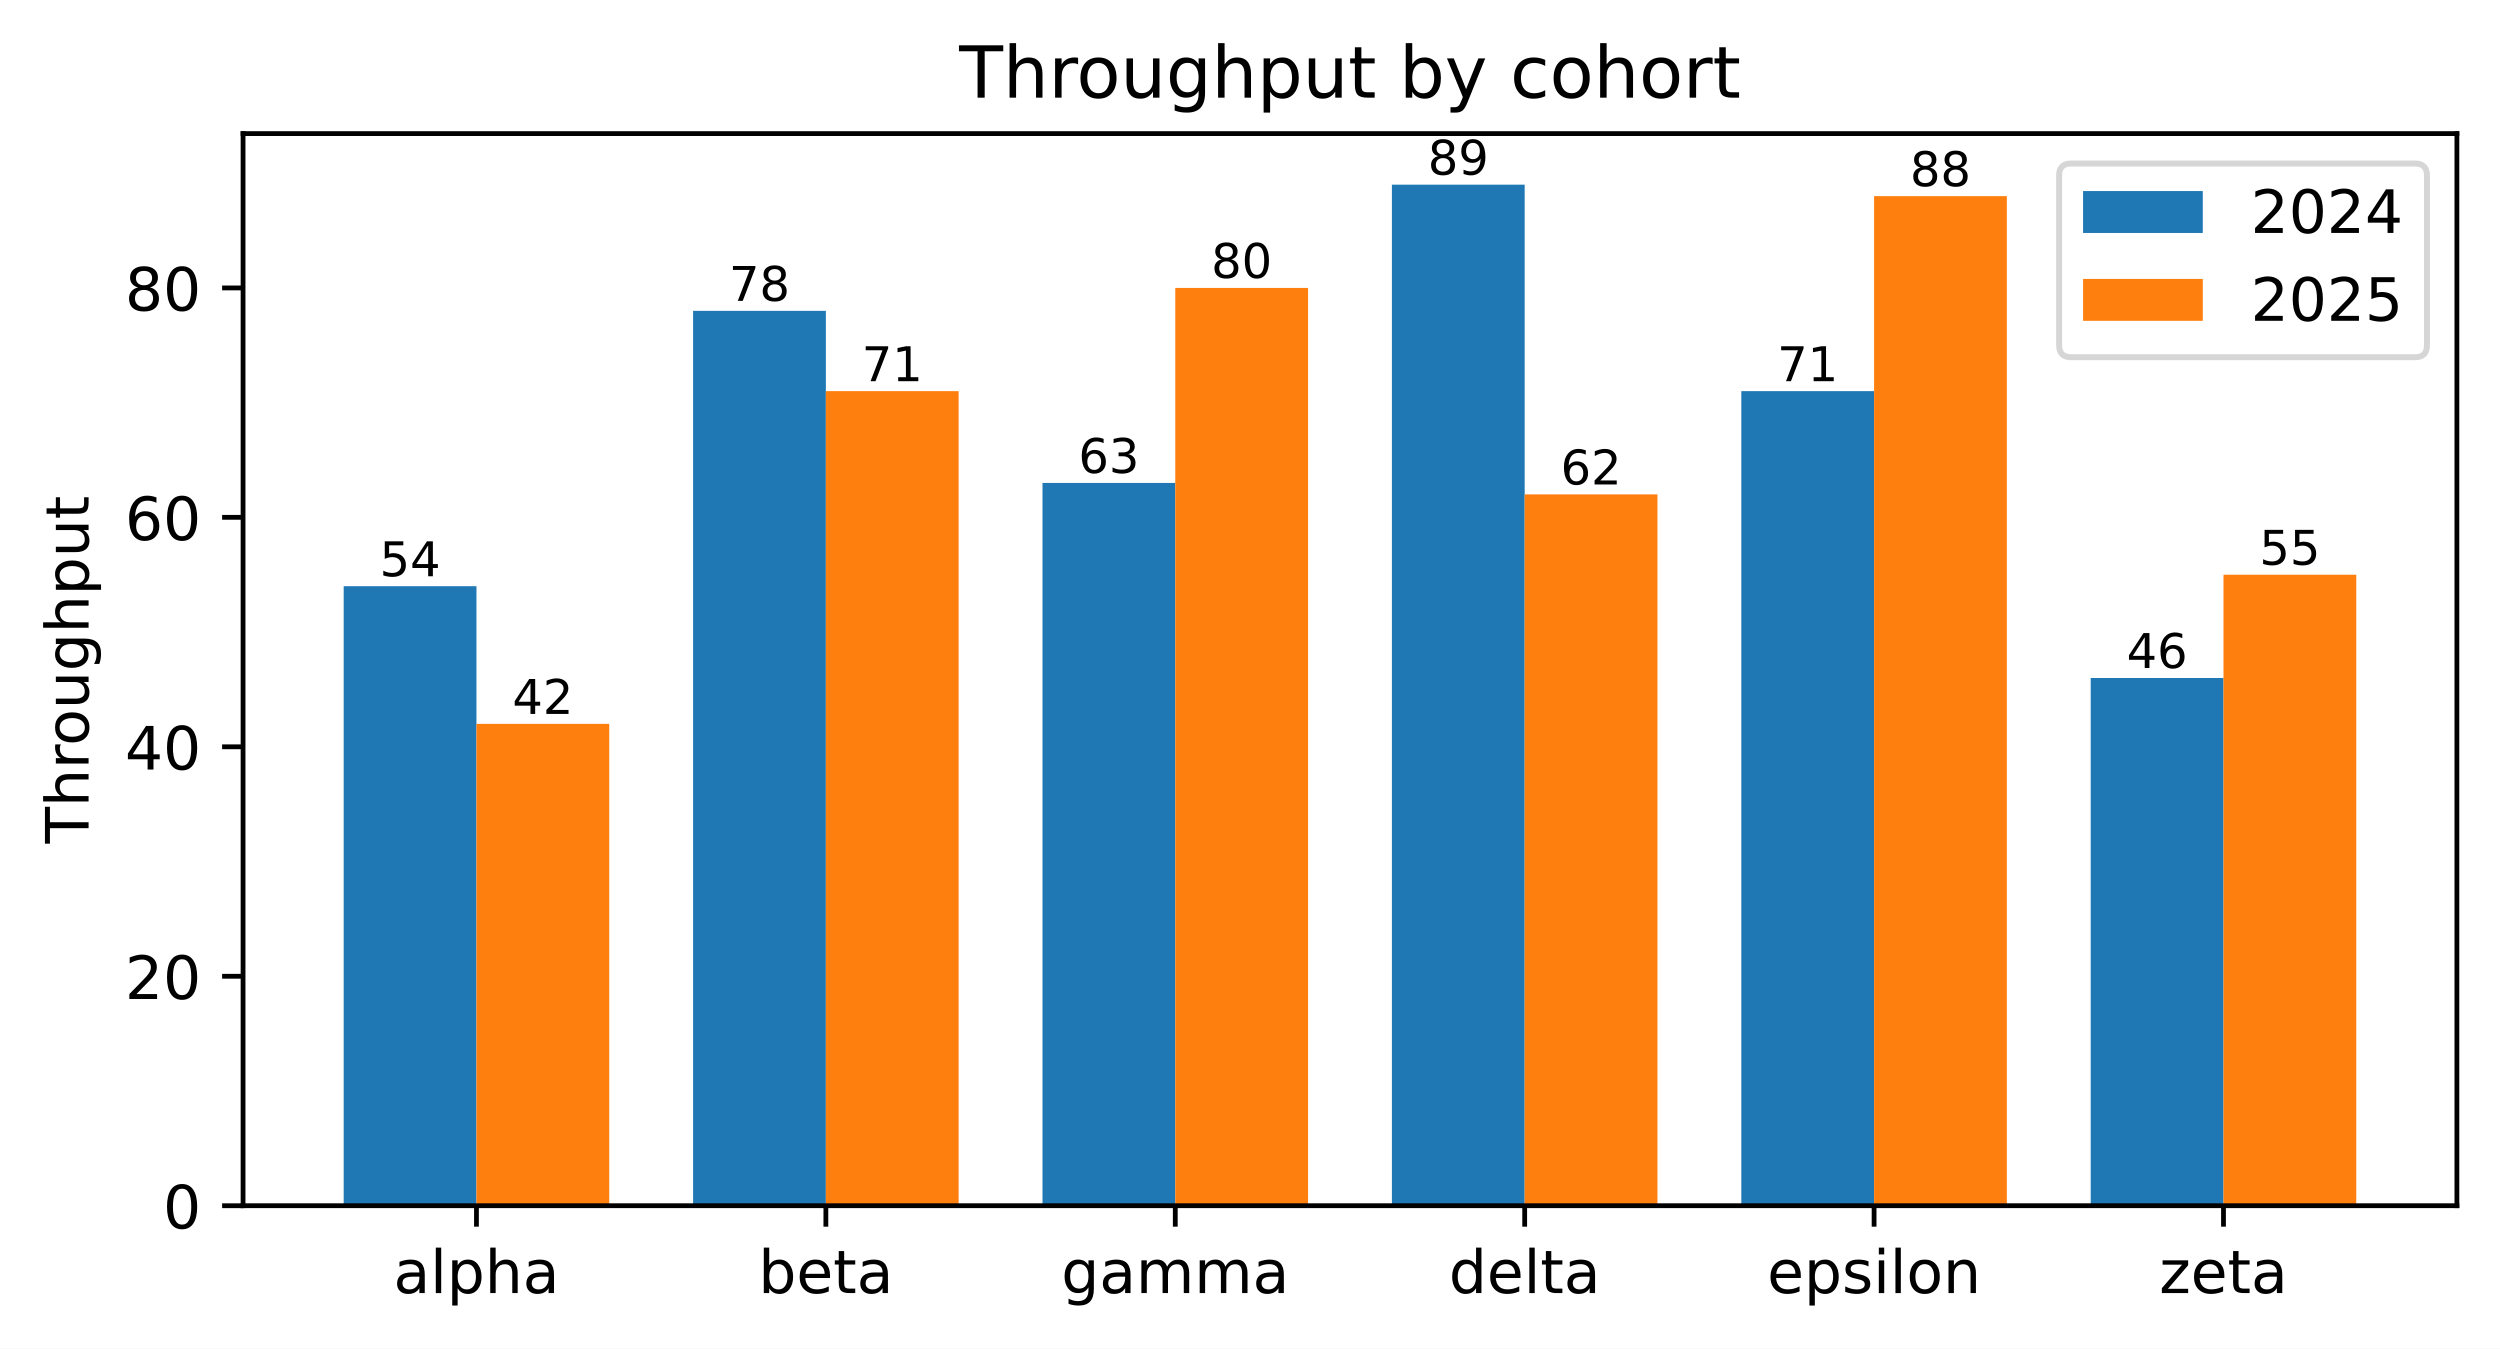
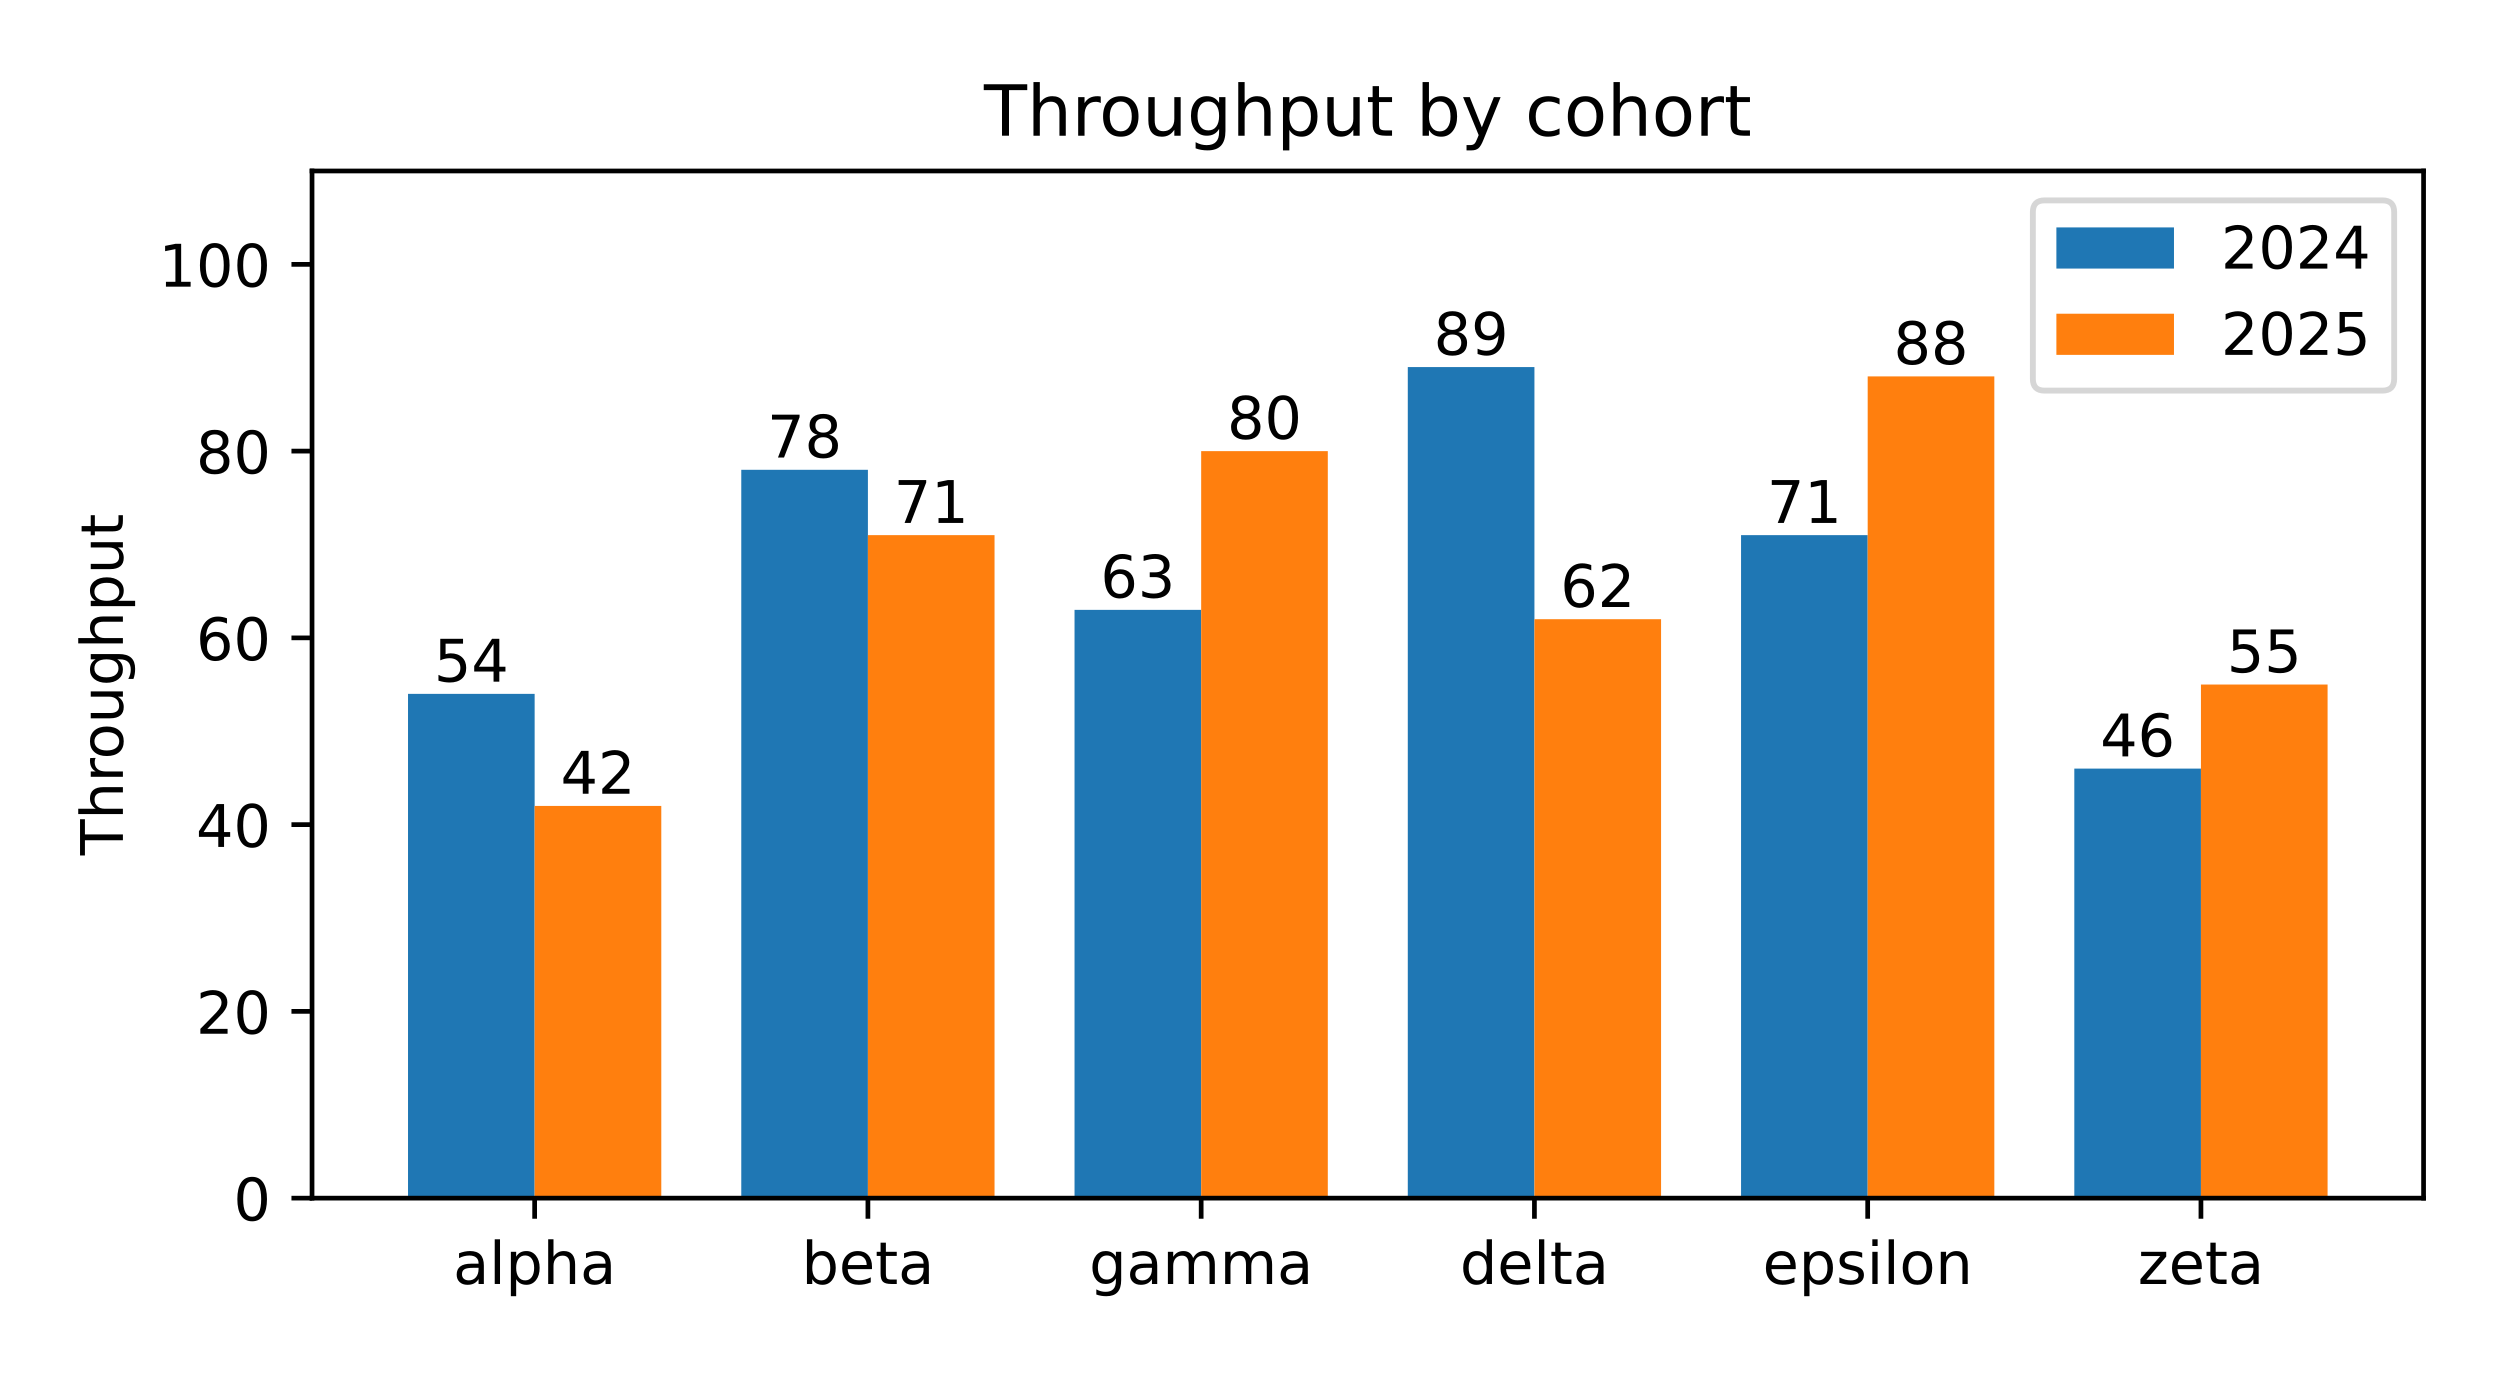
- <svg xmlns="http://www.w3.org/2000/svg" xmlns:xlink="http://www.w3.org/1999/xlink" width="417.63pt" height="225.295pt" viewBox="0 0 417.63 225.295" version="1.1">
+ <svg xmlns="http://www.w3.org/2000/svg" xmlns:xlink="http://www.w3.org/1999/xlink" width="425.197pt" height="233.858pt" viewBox="0 0 425.197 233.858" version="1.1">
  <defs>
    <style type="text/css">*{stroke-linejoin: round; stroke-linecap: butt}</style>
  </defs>
  <g id="figure_1">
    <g id="patch_1">
-       <path d="M 0 225.295  L 417.63 225.295  L 417.63 0  L 0 0  z " style="fill: #ffffff" />
+       <path d="M 0 233.858  L 425.197 233.858  L 425.197 0  L 0 0  z " style="fill: #ffffff" />
    </g>
    <g id="axes_1">
      <g id="patch_2">
-         <path d="M 40.603 201.416  L 410.43 201.416  L 410.43 22.318  L 40.603 22.318  z " style="fill: #ffffff" />
+         <path d="M 53.07 203.778  L 412.197 203.778  L 412.197 29.08  L 53.07 29.08  z " style="fill: #ffffff" />
      </g>
      <g id="patch_3">
-         <path d="M 57.413 201.416  L 79.594 201.416  L 79.594 97.925  L 57.413 97.925  z " clip-path="url(#p00ff4801db)" style="fill: #1f77b4" />
+         <path d="M 69.394 203.778  L 90.932 203.778  L 90.932 118.017  L 69.394 118.017  z " clip-path="url(#p90a8cf8853)" style="fill: #1f77b4" />
      </g>
      <g id="patch_4">
-         <path d="M 115.783 201.416  L 137.963 201.416  L 137.963 51.928  L 115.783 51.928  z " clip-path="url(#p00ff4801db)" style="fill: #1f77b4" />
+         <path d="M 126.074 203.778  L 147.613 203.778  L 147.613 79.901  L 126.074 79.901  z " clip-path="url(#p90a8cf8853)" style="fill: #1f77b4" />
      </g>
      <g id="patch_5">
-         <path d="M 174.152 201.416  L 196.332 201.416  L 196.332 80.676  L 174.152 80.676  z " clip-path="url(#p00ff4801db)" style="fill: #1f77b4" />
+         <path d="M 182.755 203.778  L 204.293 203.778  L 204.293 103.724  L 182.755 103.724  z " clip-path="url(#p90a8cf8853)" style="fill: #1f77b4" />
      </g>
      <g id="patch_6">
-         <path d="M 232.521 201.416  L 254.701 201.416  L 254.701 30.847  L 232.521 30.847  z " clip-path="url(#p00ff4801db)" style="fill: #1f77b4" />
+         <path d="M 239.435 203.778  L 260.974 203.778  L 260.974 62.431  L 239.435 62.431  z " clip-path="url(#p90a8cf8853)" style="fill: #1f77b4" />
      </g>
      <g id="patch_7">
-         <path d="M 290.89 201.416  L 313.07 201.416  L 313.07 65.344  L 290.89 65.344  z " clip-path="url(#p00ff4801db)" style="fill: #1f77b4" />
+         <path d="M 296.115 203.778  L 317.654 203.778  L 317.654 91.018  L 296.115 91.018  z " clip-path="url(#p90a8cf8853)" style="fill: #1f77b4" />
      </g>
      <g id="patch_8">
-         <path d="M 349.259 201.416  L 371.439 201.416  L 371.439 113.257  L 349.259 113.257  z " clip-path="url(#p00ff4801db)" style="fill: #1f77b4" />
+         <path d="M 352.796 203.778  L 374.334 203.778  L 374.334 130.723  L 352.796 130.723  z " clip-path="url(#p90a8cf8853)" style="fill: #1f77b4" />
      </g>
      <g id="patch_9">
-         <path d="M 79.594 201.416  L 101.774 201.416  L 101.774 120.923  L 79.594 120.923  z " clip-path="url(#p00ff4801db)" style="fill: #ff7f0e" />
+         <path d="M 90.932 203.778  L 112.471 203.778  L 112.471 137.075  L 90.932 137.075  z " clip-path="url(#p90a8cf8853)" style="fill: #ff7f0e" />
      </g>
      <g id="patch_10">
-         <path d="M 137.963 201.416  L 160.143 201.416  L 160.143 65.344  L 137.963 65.344  z " clip-path="url(#p00ff4801db)" style="fill: #ff7f0e" />
+         <path d="M 147.613 203.778  L 169.151 203.778  L 169.151 91.018  L 147.613 91.018  z " clip-path="url(#p90a8cf8853)" style="fill: #ff7f0e" />
      </g>
      <g id="patch_11">
-         <path d="M 196.332 201.416  L 218.512 201.416  L 218.512 48.095  L 196.332 48.095  z " clip-path="url(#p00ff4801db)" style="fill: #ff7f0e" />
+         <path d="M 204.293 203.778  L 225.832 203.778  L 225.832 76.725  L 204.293 76.725  z " clip-path="url(#p90a8cf8853)" style="fill: #ff7f0e" />
      </g>
      <g id="patch_12">
-         <path d="M 254.701 201.416  L 276.881 201.416  L 276.881 82.593  L 254.701 82.593  z " clip-path="url(#p00ff4801db)" style="fill: #ff7f0e" />
+         <path d="M 260.974 203.778  L 282.512 203.778  L 282.512 105.312  L 260.974 105.312  z " clip-path="url(#p90a8cf8853)" style="fill: #ff7f0e" />
      </g>
      <g id="patch_13">
-         <path d="M 313.07 201.416  L 335.251 201.416  L 335.251 32.763  L 313.07 32.763  z " clip-path="url(#p00ff4801db)" style="fill: #ff7f0e" />
+         <path d="M 317.654 203.778  L 339.193 203.778  L 339.193 64.02  L 317.654 64.02  z " clip-path="url(#p90a8cf8853)" style="fill: #ff7f0e" />
      </g>
      <g id="patch_14">
-         <path d="M 371.439 201.416  L 393.62 201.416  L 393.62 96.008  L 371.439 96.008  z " clip-path="url(#p00ff4801db)" style="fill: #ff7f0e" />
+         <path d="M 374.334 203.778  L 395.873 203.778  L 395.873 116.429  L 374.334 116.429  z " clip-path="url(#p90a8cf8853)" style="fill: #ff7f0e" />
      </g>
      <g id="matplotlib.axis_1">
        <g id="xtick_1">
          <g id="line2d_1">
            <defs>
-               <path id="m8baa1c32b5" d="M 0 0  L 0 3.5  " style="stroke: #000000; stroke-width: 0.8" />
+               <path id="mdf780c3051" d="M 0 0  L 0 3.5  " style="stroke: #000000; stroke-width: 0.8" />
            </defs>
            <g>
-               <use xlink:href="#m8baa1c32b5" x="79.594" y="201.416" style="stroke: #000000; stroke-width: 0.8" />
+               <use xlink:href="#mdf780c3051" x="90.932" y="203.778" style="stroke: #000000; stroke-width: 0.8" />
            </g>
          </g>
          <g id="text_1">
-             <g transform="translate(65.73355 216.0148) scale(0.1 -0.1)">
+             <g transform="translate(77.07233 218.3767) scale(0.1 -0.1)">
              <defs>
                <path id="DejaVuSans-61" d="M 2194 1759  Q 1497 1759 1228 1600  Q 959 1441 959 1056  Q 959 750 1161 570  Q 1363 391 1709 391  Q 2188 391 2477 730  Q 2766 1069 2766 1631  L 2766 1759  L 2194 1759  z M 3341 1997  L 3341 0  L 2766 0  L 2766 531  Q 2569 213 2275 61  Q 1981 -91 1556 -91  Q 1019 -91 701 211  Q 384 513 384 1019  Q 384 1609 779 1909  Q 1175 2209 1959 2209  L 2766 2209  L 2766 2266  Q 2766 2663 2505 2880  Q 2244 3097 1772 3097  Q 1472 3097 1187 3025  Q 903 2953 641 2809  L 641 3341  Q 956 3463 1253 3523  Q 1550 3584 1831 3584  Q 2591 3584 2966 3190  Q 3341 2797 3341 1997  z " transform="scale(0.015625)" />
                <path id="DejaVuSans-6c" d="M 603 4863  L 1178 4863  L 1178 0  L 603 0  L 603 4863  z " transform="scale(0.015625)" />
                <path id="DejaVuSans-70" d="M 1159 525  L 1159 -1331  L 581 -1331  L 581 3500  L 1159 3500  L 1159 2969  Q 1341 3281 1617 3432  Q 1894 3584 2278 3584  Q 2916 3584 3314 3078  Q 3713 2572 3713 1747  Q 3713 922 3314 415  Q 2916 -91 2278 -91  Q 1894 -91 1617 61  Q 1341 213 1159 525  z M 3116 1747  Q 3116 2381 2855 2742  Q 2594 3103 2138 3103  Q 1681 3103 1420 2742  Q 1159 2381 1159 1747  Q 1159 1113 1420 752  Q 1681 391 2138 391  Q 2594 391 2855 752  Q 3116 1113 3116 1747  z " transform="scale(0.015625)" />
                <path id="DejaVuSans-68" d="M 3513 2113  L 3513 0  L 2938 0  L 2938 2094  Q 2938 2591 2744 2837  Q 2550 3084 2163 3084  Q 1697 3084 1428 2787  Q 1159 2491 1159 1978  L 1159 0  L 581 0  L 581 4863  L 1159 4863  L 1159 2956  Q 1366 3272 1645 3428  Q 1925 3584 2291 3584  Q 2894 3584 3203 3211  Q 3513 2838 3513 2113  z " transform="scale(0.015625)" />
              </defs>
              <use xlink:href="#DejaVuSans-61" />
              <use xlink:href="#DejaVuSans-6c" transform="translate(61.2793 0)" />
              <use xlink:href="#DejaVuSans-70" transform="translate(89.0625 0)" />
              <use xlink:href="#DejaVuSans-68" transform="translate(152.5391 0)" />
              <use xlink:href="#DejaVuSans-61" transform="translate(215.918 0)" />
            </g>
          </g>
        </g>
        <g id="xtick_2">
          <g id="line2d_2">
            <g>
-               <use xlink:href="#m8baa1c32b5" x="137.963" y="201.416" style="stroke: #000000; stroke-width: 0.8" />
+               <use xlink:href="#mdf780c3051" x="147.613" y="203.778" style="stroke: #000000; stroke-width: 0.8" />
            </g>
          </g>
          <g id="text_2">
-             <g transform="translate(126.6878 216.0148) scale(0.1 -0.1)">
+             <g transform="translate(136.3379 218.3767) scale(0.1 -0.1)">
              <defs>
                <path id="DejaVuSans-62" d="M 3116 1747  Q 3116 2381 2855 2742  Q 2594 3103 2138 3103  Q 1681 3103 1420 2742  Q 1159 2381 1159 1747  Q 1159 1113 1420 752  Q 1681 391 2138 391  Q 2594 391 2855 752  Q 3116 1113 3116 1747  z M 1159 2969  Q 1341 3281 1617 3432  Q 1894 3584 2278 3584  Q 2916 3584 3314 3078  Q 3713 2572 3713 1747  Q 3713 922 3314 415  Q 2916 -91 2278 -91  Q 1894 -91 1617 61  Q 1341 213 1159 525  L 1159 0  L 581 0  L 581 4863  L 1159 4863  L 1159 2969  z " transform="scale(0.015625)" />
                <path id="DejaVuSans-65" d="M 3597 1894  L 3597 1613  L 953 1613  Q 991 1019 1311 708  Q 1631 397 2203 397  Q 2534 397 2845 478  Q 3156 559 3463 722  L 3463 178  Q 3153 47 2828 -22  Q 2503 -91 2169 -91  Q 1331 -91 842 396  Q 353 884 353 1716  Q 353 2575 817 3079  Q 1281 3584 2069 3584  Q 2775 3584 3186 3129  Q 3597 2675 3597 1894  z M 3022 2063  Q 3016 2534 2758 2815  Q 2500 3097 2075 3097  Q 1594 3097 1305 2825  Q 1016 2553 972 2059  L 3022 2063  z " transform="scale(0.015625)" />
                <path id="DejaVuSans-74" d="M 1172 4494  L 1172 3500  L 2356 3500  L 2356 3053  L 1172 3053  L 1172 1153  Q 1172 725 1289 603  Q 1406 481 1766 481  L 2356 481  L 2356 0  L 1766 0  Q 1100 0 847 248  Q 594 497 594 1153  L 594 3053  L 172 3053  L 172 3500  L 594 3500  L 594 4494  L 1172 4494  z " transform="scale(0.015625)" />
              </defs>
              <use xlink:href="#DejaVuSans-62" />
              <use xlink:href="#DejaVuSans-65" transform="translate(63.47656 0)" />
              <use xlink:href="#DejaVuSans-74" transform="translate(125 0)" />
              <use xlink:href="#DejaVuSans-61" transform="translate(164.209 0)" />
            </g>
          </g>
        </g>
        <g id="xtick_3">
          <g id="line2d_3">
            <g>
-               <use xlink:href="#m8baa1c32b5" x="196.332" y="201.416" style="stroke: #000000; stroke-width: 0.8" />
+               <use xlink:href="#mdf780c3051" x="204.293" y="203.778" style="stroke: #000000; stroke-width: 0.8" />
            </g>
          </g>
          <g id="text_3">
-             <g transform="translate(177.289 216.0148) scale(0.1 -0.1)">
+             <g transform="translate(185.2503 218.3767) scale(0.1 -0.1)">
              <defs>
                <path id="DejaVuSans-67" d="M 2906 1791  Q 2906 2416 2648 2759  Q 2391 3103 1925 3103  Q 1463 3103 1205 2759  Q 947 2416 947 1791  Q 947 1169 1205 825  Q 1463 481 1925 481  Q 2391 481 2648 825  Q 2906 1169 2906 1791  z M 3481 434  Q 3481 -459 3084 -895  Q 2688 -1331 1869 -1331  Q 1566 -1331 1297 -1286  Q 1028 -1241 775 -1147  L 775 -588  Q 1028 -725 1275 -790  Q 1522 -856 1778 -856  Q 2344 -856 2625 -561  Q 2906 -266 2906 331  L 2906 616  Q 2728 306 2450 153  Q 2172 0 1784 0  Q 1141 0 747 490  Q 353 981 353 1791  Q 353 2603 747 3093  Q 1141 3584 1784 3584  Q 2172 3584 2450 3431  Q 2728 3278 2906 2969  L 2906 3500  L 3481 3500  L 3481 434  z " transform="scale(0.015625)" />
                <path id="DejaVuSans-6d" d="M 3328 2828  Q 3544 3216 3844 3400  Q 4144 3584 4550 3584  Q 5097 3584 5394 3201  Q 5691 2819 5691 2113  L 5691 0  L 5113 0  L 5113 2094  Q 5113 2597 4934 2840  Q 4756 3084 4391 3084  Q 3944 3084 3684 2787  Q 3425 2491 3425 1978  L 3425 0  L 2847 0  L 2847 2094  Q 2847 2600 2669 2842  Q 2491 3084 2119 3084  Q 1678 3084 1418 2786  Q 1159 2488 1159 1978  L 1159 0  L 581 0  L 581 3500  L 1159 3500  L 1159 2956  Q 1356 3278 1631 3431  Q 1906 3584 2284 3584  Q 2666 3584 2933 3390  Q 3200 3197 3328 2828  z " transform="scale(0.015625)" />
              </defs>
              <use xlink:href="#DejaVuSans-67" />
              <use xlink:href="#DejaVuSans-61" transform="translate(63.47656 0)" />
              <use xlink:href="#DejaVuSans-6d" transform="translate(124.7559 0)" />
              <use xlink:href="#DejaVuSans-6d" transform="translate(222.168 0)" />
              <use xlink:href="#DejaVuSans-61" transform="translate(319.5801 0)" />
            </g>
          </g>
        </g>
        <g id="xtick_4">
          <g id="line2d_4">
            <g>
-               <use xlink:href="#m8baa1c32b5" x="254.701" y="201.416" style="stroke: #000000; stroke-width: 0.8" />
+               <use xlink:href="#mdf780c3051" x="260.974" y="203.778" style="stroke: #000000; stroke-width: 0.8" />
            </g>
          </g>
          <g id="text_4">
-             <g transform="translate(242.0371 216.0148) scale(0.1 -0.1)">
+             <g transform="translate(248.3096 218.3767) scale(0.1 -0.1)">
              <defs>
                <path id="DejaVuSans-64" d="M 2906 2969  L 2906 4863  L 3481 4863  L 3481 0  L 2906 0  L 2906 525  Q 2725 213 2448 61  Q 2172 -91 1784 -91  Q 1150 -91 751 415  Q 353 922 353 1747  Q 353 2572 751 3078  Q 1150 3584 1784 3584  Q 2172 3584 2448 3432  Q 2725 3281 2906 2969  z M 947 1747  Q 947 1113 1208 752  Q 1469 391 1925 391  Q 2381 391 2643 752  Q 2906 1113 2906 1747  Q 2906 2381 2643 2742  Q 2381 3103 1925 3103  Q 1469 3103 1208 2742  Q 947 2381 947 1747  z " transform="scale(0.015625)" />
              </defs>
              <use xlink:href="#DejaVuSans-64" />
              <use xlink:href="#DejaVuSans-65" transform="translate(63.47656 0)" />
              <use xlink:href="#DejaVuSans-6c" transform="translate(125 0)" />
              <use xlink:href="#DejaVuSans-74" transform="translate(152.7832 0)" />
              <use xlink:href="#DejaVuSans-61" transform="translate(191.9922 0)" />
            </g>
          </g>
        </g>
        <g id="xtick_5">
          <g id="line2d_5">
            <g>
-               <use xlink:href="#m8baa1c32b5" x="313.07" y="201.416" style="stroke: #000000; stroke-width: 0.8" />
+               <use xlink:href="#mdf780c3051" x="317.654" y="203.778" style="stroke: #000000; stroke-width: 0.8" />
            </g>
          </g>
          <g id="text_5">
-             <g transform="translate(295.2085 216.0148) scale(0.1 -0.1)">
+             <g transform="translate(299.7923 218.3767) scale(0.1 -0.1)">
              <defs>
                <path id="DejaVuSans-73" d="M 2834 3397  L 2834 2853  Q 2591 2978 2328 3040  Q 2066 3103 1784 3103  Q 1356 3103 1142 2972  Q 928 2841 928 2578  Q 928 2378 1081 2264  Q 1234 2150 1697 2047  L 1894 2003  Q 2506 1872 2764 1633  Q 3022 1394 3022 966  Q 3022 478 2636 193  Q 2250 -91 1575 -91  Q 1294 -91 989 -36  Q 684 19 347 128  L 347 722  Q 666 556 975 473  Q 1284 391 1588 391  Q 1994 391 2212 530  Q 2431 669 2431 922  Q 2431 1156 2273 1281  Q 2116 1406 1581 1522  L 1381 1569  Q 847 1681 609 1914  Q 372 2147 372 2553  Q 372 3047 722 3315  Q 1072 3584 1716 3584  Q 2034 3584 2315 3537  Q 2597 3491 2834 3397  z " transform="scale(0.015625)" />
                <path id="DejaVuSans-69" d="M 603 3500  L 1178 3500  L 1178 0  L 603 0  L 603 3500  z M 603 4863  L 1178 4863  L 1178 4134  L 603 4134  L 603 4863  z " transform="scale(0.015625)" />
                <path id="DejaVuSans-6f" d="M 1959 3097  Q 1497 3097 1228 2736  Q 959 2375 959 1747  Q 959 1119 1226 758  Q 1494 397 1959 397  Q 2419 397 2687 759  Q 2956 1122 2956 1747  Q 2956 2369 2687 2733  Q 2419 3097 1959 3097  z M 1959 3584  Q 2709 3584 3137 3096  Q 3566 2609 3566 1747  Q 3566 888 3137 398  Q 2709 -91 1959 -91  Q 1206 -91 779 398  Q 353 888 353 1747  Q 353 2609 779 3096  Q 1206 3584 1959 3584  z " transform="scale(0.015625)" />
                <path id="DejaVuSans-6e" d="M 3513 2113  L 3513 0  L 2938 0  L 2938 2094  Q 2938 2591 2744 2837  Q 2550 3084 2163 3084  Q 1697 3084 1428 2787  Q 1159 2491 1159 1978  L 1159 0  L 581 0  L 581 3500  L 1159 3500  L 1159 2956  Q 1366 3272 1645 3428  Q 1925 3584 2291 3584  Q 2894 3584 3203 3211  Q 3513 2838 3513 2113  z " transform="scale(0.015625)" />
              </defs>
              <use xlink:href="#DejaVuSans-65" />
              <use xlink:href="#DejaVuSans-70" transform="translate(61.52344 0)" />
              <use xlink:href="#DejaVuSans-73" transform="translate(125 0)" />
              <use xlink:href="#DejaVuSans-69" transform="translate(177.0996 0)" />
              <use xlink:href="#DejaVuSans-6c" transform="translate(204.8828 0)" />
              <use xlink:href="#DejaVuSans-6f" transform="translate(232.666 0)" />
              <use xlink:href="#DejaVuSans-6e" transform="translate(293.8477 0)" />
            </g>
          </g>
        </g>
        <g id="xtick_6">
          <g id="line2d_6">
            <g>
-               <use xlink:href="#m8baa1c32b5" x="371.439" y="201.416" style="stroke: #000000; stroke-width: 0.8" />
+               <use xlink:href="#mdf780c3051" x="374.334" y="203.778" style="stroke: #000000; stroke-width: 0.8" />
            </g>
          </g>
          <g id="text_6">
-             <g transform="translate(360.7144 216.0148) scale(0.1 -0.1)">
+             <g transform="translate(363.6094 218.3767) scale(0.1 -0.1)">
              <defs>
                <path id="DejaVuSans-7a" d="M 353 3500  L 3084 3500  L 3084 2975  L 922 459  L 3084 459  L 3084 0  L 275 0  L 275 525  L 2438 3041  L 353 3041  L 353 3500  z " transform="scale(0.015625)" />
              </defs>
              <use xlink:href="#DejaVuSans-7a" />
              <use xlink:href="#DejaVuSans-65" transform="translate(52.49023 0)" />
              <use xlink:href="#DejaVuSans-74" transform="translate(114.0137 0)" />
              <use xlink:href="#DejaVuSans-61" transform="translate(153.2227 0)" />
            </g>
          </g>
        </g>
      </g>
      <g id="matplotlib.axis_2">
        <g id="ytick_1">
          <g id="line2d_7">
            <defs>
-               <path id="md74b37b6a5" d="M 0 0  L -3.5 0  " style="stroke: #000000; stroke-width: 0.8" />
+               <path id="mf660d9ad90" d="M 0 0  L -3.5 0  " style="stroke: #000000; stroke-width: 0.8" />
            </defs>
            <g>
-               <use xlink:href="#md74b37b6a5" x="40.603" y="201.416" style="stroke: #000000; stroke-width: 0.8" />
+               <use xlink:href="#mf660d9ad90" x="53.07" y="203.778" style="stroke: #000000; stroke-width: 0.8" />
            </g>
          </g>
          <g id="text_7">
-             <g transform="translate(27.24063 205.2156) scale(0.1 -0.1)">
+             <g transform="translate(39.7075 207.5775) scale(0.1 -0.1)">
              <defs>
                <path id="DejaVuSans-30" d="M 2034 4250  Q 1547 4250 1301 3770  Q 1056 3291 1056 2328  Q 1056 1369 1301 889  Q 1547 409 2034 409  Q 2525 409 2770 889  Q 3016 1369 3016 2328  Q 3016 3291 2770 3770  Q 2525 4250 2034 4250  z M 2034 4750  Q 2819 4750 3233 4129  Q 3647 3509 3647 2328  Q 3647 1150 3233 529  Q 2819 -91 2034 -91  Q 1250 -91 836 529  Q 422 1150 422 2328  Q 422 3509 836 4129  Q 1250 4750 2034 4750  z " transform="scale(0.015625)" />
              </defs>
              <use xlink:href="#DejaVuSans-30" />
            </g>
          </g>
        </g>
        <g id="ytick_2">
          <g id="line2d_8">
            <g>
-               <use xlink:href="#md74b37b6a5" x="40.603" y="163.086" style="stroke: #000000; stroke-width: 0.8" />
+               <use xlink:href="#mf660d9ad90" x="53.07" y="172.015" style="stroke: #000000; stroke-width: 0.8" />
            </g>
          </g>
          <g id="text_8">
-             <g transform="translate(20.87813 166.8853) scale(0.1 -0.1)">
+             <g transform="translate(33.345 175.8142) scale(0.1 -0.1)">
              <defs>
                <path id="DejaVuSans-32" d="M 1228 531  L 3431 531  L 3431 0  L 469 0  L 469 531  Q 828 903 1448 1529  Q 2069 2156 2228 2338  Q 2531 2678 2651 2914  Q 2772 3150 2772 3378  Q 2772 3750 2511 3984  Q 2250 4219 1831 4219  Q 1534 4219 1204 4116  Q 875 4013 500 3803  L 500 4441  Q 881 4594 1212 4672  Q 1544 4750 1819 4750  Q 2544 4750 2975 4387  Q 3406 4025 3406 3419  Q 3406 3131 3298 2873  Q 3191 2616 2906 2266  Q 2828 2175 2409 1742  Q 1991 1309 1228 531  z " transform="scale(0.015625)" />
              </defs>
              <use xlink:href="#DejaVuSans-32" />
              <use xlink:href="#DejaVuSans-30" transform="translate(63.62305 0)" />
            </g>
          </g>
        </g>
        <g id="ytick_3">
          <g id="line2d_9">
            <g>
-               <use xlink:href="#md74b37b6a5" x="40.603" y="124.756" style="stroke: #000000; stroke-width: 0.8" />
+               <use xlink:href="#mf660d9ad90" x="53.07" y="140.252" style="stroke: #000000; stroke-width: 0.8" />
            </g>
          </g>
          <g id="text_9">
-             <g transform="translate(20.87813 128.555) scale(0.1 -0.1)">
+             <g transform="translate(33.345 144.0508) scale(0.1 -0.1)">
              <defs>
                <path id="DejaVuSans-34" d="M 2419 4116  L 825 1625  L 2419 1625  L 2419 4116  z M 2253 4666  L 3047 4666  L 3047 1625  L 3713 1625  L 3713 1100  L 3047 1100  L 3047 0  L 2419 0  L 2419 1100  L 313 1100  L 313 1709  L 2253 4666  z " transform="scale(0.015625)" />
              </defs>
              <use xlink:href="#DejaVuSans-34" />
              <use xlink:href="#DejaVuSans-30" transform="translate(63.62305 0)" />
            </g>
          </g>
        </g>
        <g id="ytick_4">
          <g id="line2d_10">
            <g>
-               <use xlink:href="#md74b37b6a5" x="40.603" y="86.426" style="stroke: #000000; stroke-width: 0.8" />
+               <use xlink:href="#mf660d9ad90" x="53.07" y="108.488" style="stroke: #000000; stroke-width: 0.8" />
            </g>
          </g>
          <g id="text_10">
-             <g transform="translate(20.87813 90.22475) scale(0.1 -0.1)">
+             <g transform="translate(33.345 112.2875) scale(0.1 -0.1)">
              <defs>
                <path id="DejaVuSans-36" d="M 2113 2584  Q 1688 2584 1439 2293  Q 1191 2003 1191 1497  Q 1191 994 1439 701  Q 1688 409 2113 409  Q 2538 409 2786 701  Q 3034 994 3034 1497  Q 3034 2003 2786 2293  Q 2538 2584 2113 2584  z M 3366 4563  L 3366 3988  Q 3128 4100 2886 4159  Q 2644 4219 2406 4219  Q 1781 4219 1451 3797  Q 1122 3375 1075 2522  Q 1259 2794 1537 2939  Q 1816 3084 2150 3084  Q 2853 3084 3261 2657  Q 3669 2231 3669 1497  Q 3669 778 3244 343  Q 2819 -91 2113 -91  Q 1303 -91 875 529  Q 447 1150 447 2328  Q 447 3434 972 4092  Q 1497 4750 2381 4750  Q 2619 4750 2861 4703  Q 3103 4656 3366 4563  z " transform="scale(0.015625)" />
              </defs>
              <use xlink:href="#DejaVuSans-36" />
              <use xlink:href="#DejaVuSans-30" transform="translate(63.62305 0)" />
            </g>
          </g>
        </g>
        <g id="ytick_5">
          <g id="line2d_11">
            <g>
-               <use xlink:href="#md74b37b6a5" x="40.603" y="48.095" style="stroke: #000000; stroke-width: 0.8" />
+               <use xlink:href="#mf660d9ad90" x="53.07" y="76.725" style="stroke: #000000; stroke-width: 0.8" />
            </g>
          </g>
          <g id="text_11">
-             <g transform="translate(20.87813 51.89446) scale(0.1 -0.1)">
+             <g transform="translate(33.345 80.5242) scale(0.1 -0.1)">
              <defs>
                <path id="DejaVuSans-38" d="M 2034 2216  Q 1584 2216 1326 1975  Q 1069 1734 1069 1313  Q 1069 891 1326 650  Q 1584 409 2034 409  Q 2484 409 2743 651  Q 3003 894 3003 1313  Q 3003 1734 2745 1975  Q 2488 2216 2034 2216  z M 1403 2484  Q 997 2584 770 2862  Q 544 3141 544 3541  Q 544 4100 942 4425  Q 1341 4750 2034 4750  Q 2731 4750 3128 4425  Q 3525 4100 3525 3541  Q 3525 3141 3298 2862  Q 3072 2584 2669 2484  Q 3125 2378 3379 2068  Q 3634 1759 3634 1313  Q 3634 634 3220 271  Q 2806 -91 2034 -91  Q 1263 -91 848 271  Q 434 634 434 1313  Q 434 1759 690 2068  Q 947 2378 1403 2484  z M 1172 3481  Q 1172 3119 1398 2916  Q 1625 2713 2034 2713  Q 2441 2713 2670 2916  Q 2900 3119 2900 3481  Q 2900 3844 2670 4047  Q 2441 4250 2034 4250  Q 1625 4250 1398 4047  Q 1172 3844 1172 3481  z " transform="scale(0.015625)" />
              </defs>
              <use xlink:href="#DejaVuSans-38" />
              <use xlink:href="#DejaVuSans-30" transform="translate(63.62305 0)" />
            </g>
          </g>
        </g>
-         <g id="text_12">
-           <g transform="translate(14.79844 140.9071) rotate(-90) scale(0.1 -0.1)">
+         <g id="ytick_6">
+           <g id="line2d_12">
+             <g>
+               <use xlink:href="#mf660d9ad90" x="53.07" y="44.962" style="stroke: #000000; stroke-width: 0.8" />
+             </g>
+           </g>
+           <g id="text_12">
+             <g transform="translate(26.9825 48.76088) scale(0.1 -0.1)">
+               <defs>
+                 <path id="DejaVuSans-31" d="M 794 531  L 1825 531  L 1825 4091  L 703 3866  L 703 4441  L 1819 4666  L 2450 4666  L 2450 531  L 3481 531  L 3481 0  L 794 0  L 794 531  z " transform="scale(0.015625)" />
+               </defs>
+               <use xlink:href="#DejaVuSans-31" />
+               <use xlink:href="#DejaVuSans-30" transform="translate(63.62305 0)" />
+               <use xlink:href="#DejaVuSans-30" transform="translate(127.2461 0)" />
+             </g>
+           </g>
+         </g>
+         <g id="text_13">
+           <g transform="translate(20.90281 145.469) rotate(-90) scale(0.1 -0.1)">
            <defs>
              <path id="DejaVuSans-54" d="M -19 4666  L 3928 4666  L 3928 4134  L 2272 4134  L 2272 0  L 1638 0  L 1638 4134  L -19 4134  L -19 4666  z " transform="scale(0.015625)" />
              <path id="DejaVuSans-72" d="M 2631 2963  Q 2534 3019 2420 3045  Q 2306 3072 2169 3072  Q 1681 3072 1420 2755  Q 1159 2438 1159 1844  L 1159 0  L 581 0  L 581 3500  L 1159 3500  L 1159 2956  Q 1341 3275 1631 3429  Q 1922 3584 2338 3584  Q 2397 3584 2469 3576  Q 2541 3569 2628 3553  L 2631 2963  z " transform="scale(0.015625)" />
              <path id="DejaVuSans-75" d="M 544 1381  L 544 3500  L 1119 3500  L 1119 1403  Q 1119 906 1312 657  Q 1506 409 1894 409  Q 2359 409 2629 706  Q 2900 1003 2900 1516  L 2900 3500  L 3475 3500  L 3475 0  L 2900 0  L 2900 538  Q 2691 219 2414 64  Q 2138 -91 1772 -91  Q 1169 -91 856 284  Q 544 659 544 1381  z M 1991 3584  L 1991 3584  z " transform="scale(0.015625)" />
            </defs>
            <use xlink:href="#DejaVuSans-54" />
            <use xlink:href="#DejaVuSans-68" transform="translate(61.08398 0)" />
            <use xlink:href="#DejaVuSans-72" transform="translate(124.4629 0)" />
            <use xlink:href="#DejaVuSans-6f" transform="translate(163.3262 0)" />
            <use xlink:href="#DejaVuSans-75" transform="translate(224.5078 0)" />
            <use xlink:href="#DejaVuSans-67" transform="translate(287.8867 0)" />
            <use xlink:href="#DejaVuSans-68" transform="translate(351.3633 0)" />
            <use xlink:href="#DejaVuSans-70" transform="translate(414.7422 0)" />
            <use xlink:href="#DejaVuSans-75" transform="translate(478.2188 0)" />
            <use xlink:href="#DejaVuSans-74" transform="translate(541.5977 0)" />
          </g>
        </g>
      </g>
      <g id="patch_15">
-         <path d="M 40.603 201.416  L 40.603 22.318  " style="fill: none; stroke: #000000; stroke-width: 0.8; stroke-linejoin: miter; stroke-linecap: square" />
+         <path d="M 53.07 203.778  L 53.07 29.08  " style="fill: none; stroke: #000000; stroke-width: 0.8; stroke-linejoin: miter; stroke-linecap: square" />
      </g>
      <g id="patch_16">
-         <path d="M 410.43 201.416  L 410.43 22.318  " style="fill: none; stroke: #000000; stroke-width: 0.8; stroke-linejoin: miter; stroke-linecap: square" />
+         <path d="M 412.197 203.778  L 412.197 29.08  " style="fill: none; stroke: #000000; stroke-width: 0.8; stroke-linejoin: miter; stroke-linecap: square" />
      </g>
      <g id="patch_17">
-         <path d="M 40.603 201.416  L 410.43 201.416  " style="fill: none; stroke: #000000; stroke-width: 0.8; stroke-linejoin: miter; stroke-linecap: square" />
+         <path d="M 53.07 203.778  L 412.197 203.778  " style="fill: none; stroke: #000000; stroke-width: 0.8; stroke-linejoin: miter; stroke-linecap: square" />
      </g>
      <g id="patch_18">
-         <path d="M 40.603 22.318  L 410.43 22.318  " style="fill: none; stroke: #000000; stroke-width: 0.8; stroke-linejoin: miter; stroke-linecap: square" />
-       </g>
-       <g id="text_13">
-         <g transform="translate(63.41357 96.26087) scale(0.08 -0.08)">
+         <path d="M 53.07 29.08  L 412.197 29.08  " style="fill: none; stroke: #000000; stroke-width: 0.8; stroke-linejoin: miter; stroke-linecap: square" />
+       </g>
+       <g id="text_14">
+         <g transform="translate(73.80072 115.9376) scale(0.1 -0.1)">
          <defs>
            <path id="DejaVuSans-35" d="M 691 4666  L 3169 4666  L 3169 4134  L 1269 4134  L 1269 2991  Q 1406 3038 1543 3061  Q 1681 3084 1819 3084  Q 2600 3084 3056 2656  Q 3513 2228 3513 1497  Q 3513 744 3044 326  Q 2575 -91 1722 -91  Q 1428 -91 1123 -41  Q 819 9 494 109  L 494 744  Q 775 591 1075 516  Q 1375 441 1709 441  Q 2250 441 2565 725  Q 2881 1009 2881 1497  Q 2881 1984 2565 2268  Q 2250 2553 1709 2553  Q 1456 2553 1204 2497  Q 953 2441 691 2322  L 691 4666  z " transform="scale(0.015625)" />
          </defs>
          <use xlink:href="#DejaVuSans-35" />
          <use xlink:href="#DejaVuSans-34" transform="translate(63.62305 0)" />
        </g>
      </g>
-       <g id="text_14">
-         <g transform="translate(121.7827 50.26452) scale(0.08 -0.08)">
+       <g id="text_15">
+         <g transform="translate(130.4811 77.82163) scale(0.1 -0.1)">
          <defs>
            <path id="DejaVuSans-37" d="M 525 4666  L 3525 4666  L 3525 4397  L 1831 0  L 1172 0  L 2766 4134  L 525 4134  L 525 4666  z " transform="scale(0.015625)" />
          </defs>
          <use xlink:href="#DejaVuSans-37" />
          <use xlink:href="#DejaVuSans-38" transform="translate(63.62305 0)" />
        </g>
      </g>
-       <g id="text_15">
-         <g transform="translate(180.1518 79.01224) scale(0.08 -0.08)">
+       <g id="text_16">
+         <g transform="translate(187.1615 101.6441) scale(0.1 -0.1)">
          <defs>
            <path id="DejaVuSans-33" d="M 2597 2516  Q 3050 2419 3304 2112  Q 3559 1806 3559 1356  Q 3559 666 3084 287  Q 2609 -91 1734 -91  Q 1441 -91 1130 -33  Q 819 25 488 141  L 488 750  Q 750 597 1062 519  Q 1375 441 1716 441  Q 2309 441 2620 675  Q 2931 909 2931 1356  Q 2931 1769 2642 2001  Q 2353 2234 1838 2234  L 1294 2234  L 1294 2753  L 1863 2753  Q 2328 2753 2575 2939  Q 2822 3125 2822 3475  Q 2822 3834 2567 4026  Q 2313 4219 1838 4219  Q 1578 4219 1281 4162  Q 984 4106 628 3988  L 628 4550  Q 988 4650 1302 4700  Q 1616 4750 1894 4750  Q 2613 4750 3031 4423  Q 3450 4097 3450 3541  Q 3450 3153 3228 2886  Q 3006 2619 2597 2516  z " transform="scale(0.015625)" />
          </defs>
          <use xlink:href="#DejaVuSans-36" />
          <use xlink:href="#DejaVuSans-33" transform="translate(63.62305 0)" />
        </g>
      </g>
-       <g id="text_16">
-         <g transform="translate(238.521 29.18286) scale(0.08 -0.08)">
+       <g id="text_17">
+         <g transform="translate(243.8418 60.3518) scale(0.1 -0.1)">
          <defs>
            <path id="DejaVuSans-39" d="M 703 97  L 703 672  Q 941 559 1184 500  Q 1428 441 1663 441  Q 2288 441 2617 861  Q 2947 1281 2994 2138  Q 2813 1869 2534 1725  Q 2256 1581 1919 1581  Q 1219 1581 811 2004  Q 403 2428 403 3163  Q 403 3881 828 4315  Q 1253 4750 1959 4750  Q 2769 4750 3195 4129  Q 3622 3509 3622 2328  Q 3622 1225 3098 567  Q 2575 -91 1691 -91  Q 1453 -91 1209 -44  Q 966 3 703 97  z M 1959 2075  Q 2384 2075 2632 2365  Q 2881 2656 2881 3163  Q 2881 3666 2632 3958  Q 2384 4250 1959 4250  Q 1534 4250 1286 3958  Q 1038 3666 1038 3163  Q 1038 2656 1286 2365  Q 1534 2075 1959 2075  z " transform="scale(0.015625)" />
          </defs>
          <use xlink:href="#DejaVuSans-38" />
          <use xlink:href="#DejaVuSans-39" transform="translate(63.62305 0)" />
        </g>
      </g>
-       <g id="text_17">
-         <g transform="translate(296.8901 63.68012) scale(0.08 -0.08)">
-           <defs>
-             <path id="DejaVuSans-31" d="M 794 531  L 1825 531  L 1825 4091  L 703 3866  L 703 4441  L 1819 4666  L 2450 4666  L 2450 531  L 3481 531  L 3481 0  L 794 0  L 794 531  z " transform="scale(0.015625)" />
-           </defs>
+       <g id="text_18">
+         <g transform="translate(300.5222 88.93879) scale(0.1 -0.1)">
          <use xlink:href="#DejaVuSans-37" />
          <use xlink:href="#DejaVuSans-31" transform="translate(63.62305 0)" />
        </g>
      </g>
-       <g id="text_18">
-         <g transform="translate(355.2593 111.593) scale(0.08 -0.08)">
+       <g id="text_19">
+         <g transform="translate(357.2026 128.6429) scale(0.1 -0.1)">
          <use xlink:href="#DejaVuSans-34" />
          <use xlink:href="#DejaVuSans-36" transform="translate(63.62305 0)" />
        </g>
      </g>
-       <g id="text_19">
-         <g transform="translate(85.59384 119.259) scale(0.08 -0.08)">
+       <g id="text_20">
+         <g transform="translate(95.33926 134.9956) scale(0.1 -0.1)">
          <use xlink:href="#DejaVuSans-34" />
          <use xlink:href="#DejaVuSans-32" transform="translate(63.62305 0)" />
        </g>
      </g>
-       <g id="text_20">
-         <g transform="translate(143.963 63.68012) scale(0.08 -0.08)">
+       <g id="text_21">
+         <g transform="translate(152.0196 88.93879) scale(0.1 -0.1)">
          <use xlink:href="#DejaVuSans-37" />
          <use xlink:href="#DejaVuSans-31" transform="translate(63.62305 0)" />
        </g>
      </g>
-       <g id="text_21">
-         <g transform="translate(202.3321 46.43149) scale(0.08 -0.08)">
+       <g id="text_22">
+         <g transform="translate(208.7 74.6453) scale(0.1 -0.1)">
          <use xlink:href="#DejaVuSans-38" />
          <use xlink:href="#DejaVuSans-30" transform="translate(63.62305 0)" />
        </g>
      </g>
-       <g id="text_22">
-         <g transform="translate(260.7013 80.92875) scale(0.08 -0.08)">
+       <g id="text_23">
+         <g transform="translate(265.3804 103.2323) scale(0.1 -0.1)">
          <use xlink:href="#DejaVuSans-36" />
          <use xlink:href="#DejaVuSans-32" transform="translate(63.62305 0)" />
        </g>
      </g>
-       <g id="text_23">
-         <g transform="translate(319.0704 31.09938) scale(0.08 -0.08)">
+       <g id="text_24">
+         <g transform="translate(322.0608 61.93997) scale(0.1 -0.1)">
          <use xlink:href="#DejaVuSans-38" />
          <use xlink:href="#DejaVuSans-38" transform="translate(63.62305 0)" />
        </g>
      </g>
-       <g id="text_24">
-         <g transform="translate(377.4395 94.34435) scale(0.08 -0.08)">
+       <g id="text_25">
+         <g transform="translate(378.7411 114.3494) scale(0.1 -0.1)">
          <use xlink:href="#DejaVuSans-35" />
          <use xlink:href="#DejaVuSans-35" transform="translate(63.62305 0)" />
        </g>
      </g>
-       <g id="text_25">
-         <g transform="translate(160.2319 16.31812) scale(0.12 -0.12)">
+       <g id="text_26">
+         <g transform="translate(167.3487 23.08) scale(0.12 -0.12)">
          <defs>
            <path id="DejaVuSans-20" transform="scale(0.015625)" />
            <path id="DejaVuSans-79" d="M 2059 -325  Q 1816 -950 1584 -1140  Q 1353 -1331 966 -1331  L 506 -1331  L 506 -850  L 844 -850  Q 1081 -850 1212 -737  Q 1344 -625 1503 -206  L 1606 56  L 191 3500  L 800 3500  L 1894 763  L 2988 3500  L 3597 3500  L 2059 -325  z " transform="scale(0.015625)" />
            <path id="DejaVuSans-63" d="M 3122 3366  L 3122 2828  Q 2878 2963 2633 3030  Q 2388 3097 2138 3097  Q 1578 3097 1268 2742  Q 959 2388 959 1747  Q 959 1106 1268 751  Q 1578 397 2138 397  Q 2388 397 2633 464  Q 2878 531 3122 666  L 3122 134  Q 2881 22 2623 -34  Q 2366 -91 2075 -91  Q 1284 -91 818 406  Q 353 903 353 1747  Q 353 2603 823 3093  Q 1294 3584 2113 3584  Q 2378 3584 2631 3529  Q 2884 3475 3122 3366  z " transform="scale(0.015625)" />
          </defs>
          <use xlink:href="#DejaVuSans-54" />
          <use xlink:href="#DejaVuSans-68" transform="translate(61.08398 0)" />
          <use xlink:href="#DejaVuSans-72" transform="translate(124.4629 0)" />
          <use xlink:href="#DejaVuSans-6f" transform="translate(163.3262 0)" />
          <use xlink:href="#DejaVuSans-75" transform="translate(224.5078 0)" />
          <use xlink:href="#DejaVuSans-67" transform="translate(287.8867 0)" />
          <use xlink:href="#DejaVuSans-68" transform="translate(351.3633 0)" />
          <use xlink:href="#DejaVuSans-70" transform="translate(414.7422 0)" />
          <use xlink:href="#DejaVuSans-75" transform="translate(478.2188 0)" />
          <use xlink:href="#DejaVuSans-74" transform="translate(541.5977 0)" />
          <use xlink:href="#DejaVuSans-20" transform="translate(580.8066 0)" />
          <use xlink:href="#DejaVuSans-62" transform="translate(612.5938 0)" />
          <use xlink:href="#DejaVuSans-79" transform="translate(676.0703 0)" />
          <use xlink:href="#DejaVuSans-20" transform="translate(735.25 0)" />
          <use xlink:href="#DejaVuSans-63" transform="translate(767.0371 0)" />
          <use xlink:href="#DejaVuSans-6f" transform="translate(822.0176 0)" />
          <use xlink:href="#DejaVuSans-68" transform="translate(883.1992 0)" />
          <use xlink:href="#DejaVuSans-6f" transform="translate(946.5781 0)" />
          <use xlink:href="#DejaVuSans-72" transform="translate(1007.76 0)" />
          <use xlink:href="#DejaVuSans-74" transform="translate(1048.873 0)" />
        </g>
      </g>
      <g id="legend_1">
        <g id="patch_19">
-           <path d="M 345.98 59.674  L 403.43 59.674  Q 405.43 59.674 405.43 57.674  L 405.43 29.318  Q 405.43 27.318 403.43 27.318  L 345.98 27.318  Q 343.98 27.318 343.98 29.318  L 343.98 57.674  Q 343.98 59.674 345.98 59.674  z " style="fill: #ffffff; opacity: 0.8; stroke: #cccccc; stroke-linejoin: miter" />
+           <path d="M 347.747 66.436  L 405.197 66.436  Q 407.197 66.436 407.197 64.436  L 407.197 36.08  Q 407.197 34.08 405.197 34.08  L 347.747 34.08  Q 345.747 34.08 345.747 36.08  L 345.747 64.436  Q 345.747 66.436 347.747 66.436  z " style="fill: #ffffff; opacity: 0.8; stroke: #cccccc; stroke-linejoin: miter" />
        </g>
        <g id="patch_20">
-           <path d="M 347.98 38.917  L 367.98 38.917  L 367.98 31.917  L 347.98 31.917  z " style="fill: #1f77b4" />
-         </g>
-         <g id="text_26">
-           <g transform="translate(375.98 38.91656) scale(0.1 -0.1)">
+           <path d="M 349.747 45.678  L 369.747 45.678  L 369.747 38.678  L 349.747 38.678  z " style="fill: #1f77b4" />
+         </g>
+         <g id="text_27">
+           <g transform="translate(377.7468 45.67844) scale(0.1 -0.1)">
            <use xlink:href="#DejaVuSans-32" />
            <use xlink:href="#DejaVuSans-30" transform="translate(63.62305 0)" />
            <use xlink:href="#DejaVuSans-32" transform="translate(127.2461 0)" />
            <use xlink:href="#DejaVuSans-34" transform="translate(190.8691 0)" />
          </g>
        </g>
        <g id="patch_21">
-           <path d="M 347.98 53.595  L 367.98 53.595  L 367.98 46.595  L 347.98 46.595  z " style="fill: #ff7f0e" />
-         </g>
-         <g id="text_27">
-           <g transform="translate(375.98 53.59469) scale(0.1 -0.1)">
+           <path d="M 349.747 60.357  L 369.747 60.357  L 369.747 53.357  L 349.747 53.357  z " style="fill: #ff7f0e" />
+         </g>
+         <g id="text_28">
+           <g transform="translate(377.7468 60.35656) scale(0.1 -0.1)">
            <use xlink:href="#DejaVuSans-32" />
            <use xlink:href="#DejaVuSans-30" transform="translate(63.62305 0)" />
            <use xlink:href="#DejaVuSans-32" transform="translate(127.2461 0)" />
            <use xlink:href="#DejaVuSans-35" transform="translate(190.8691 0)" />
          </g>
        </g>
      </g>
    </g>
  </g>
  <defs>
-     <clipPath id="p00ff4801db">
-       <rect x="40.603" y="22.318" width="369.827" height="179.098" />
+     <clipPath id="p90a8cf8853">
+       <rect x="53.07" y="29.08" width="359.127" height="174.698" />
    </clipPath>
  </defs>
</svg>
